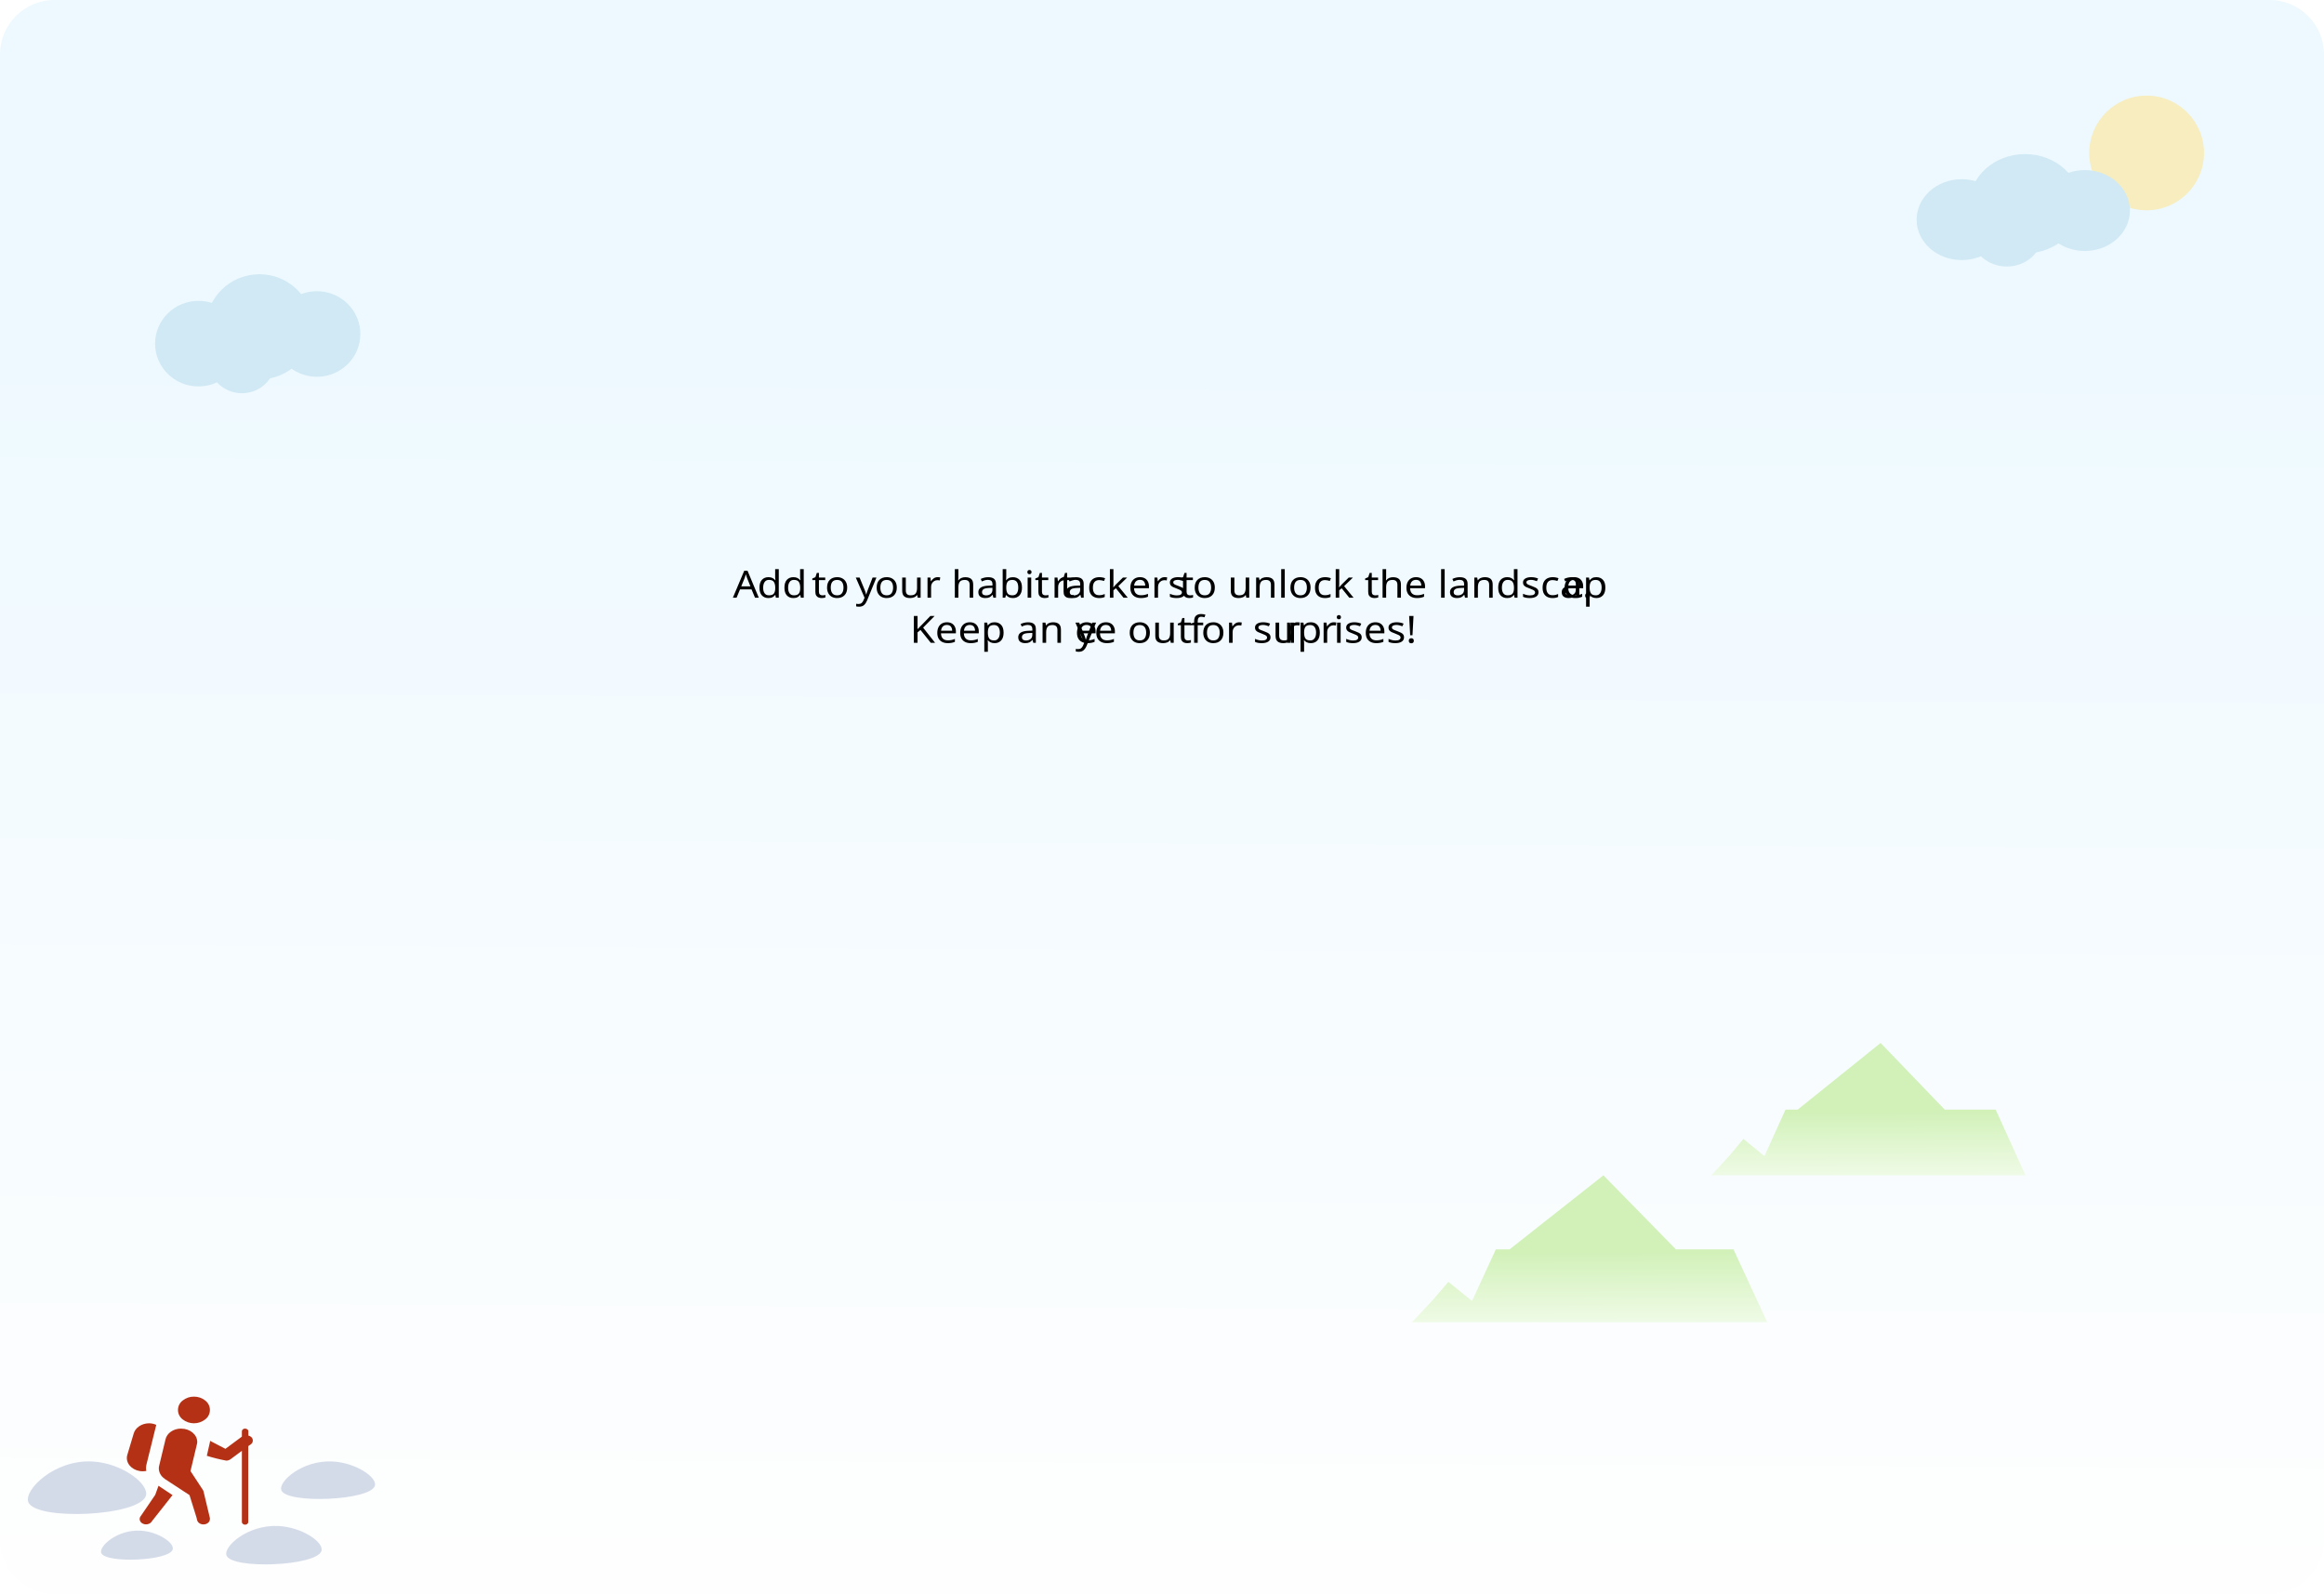
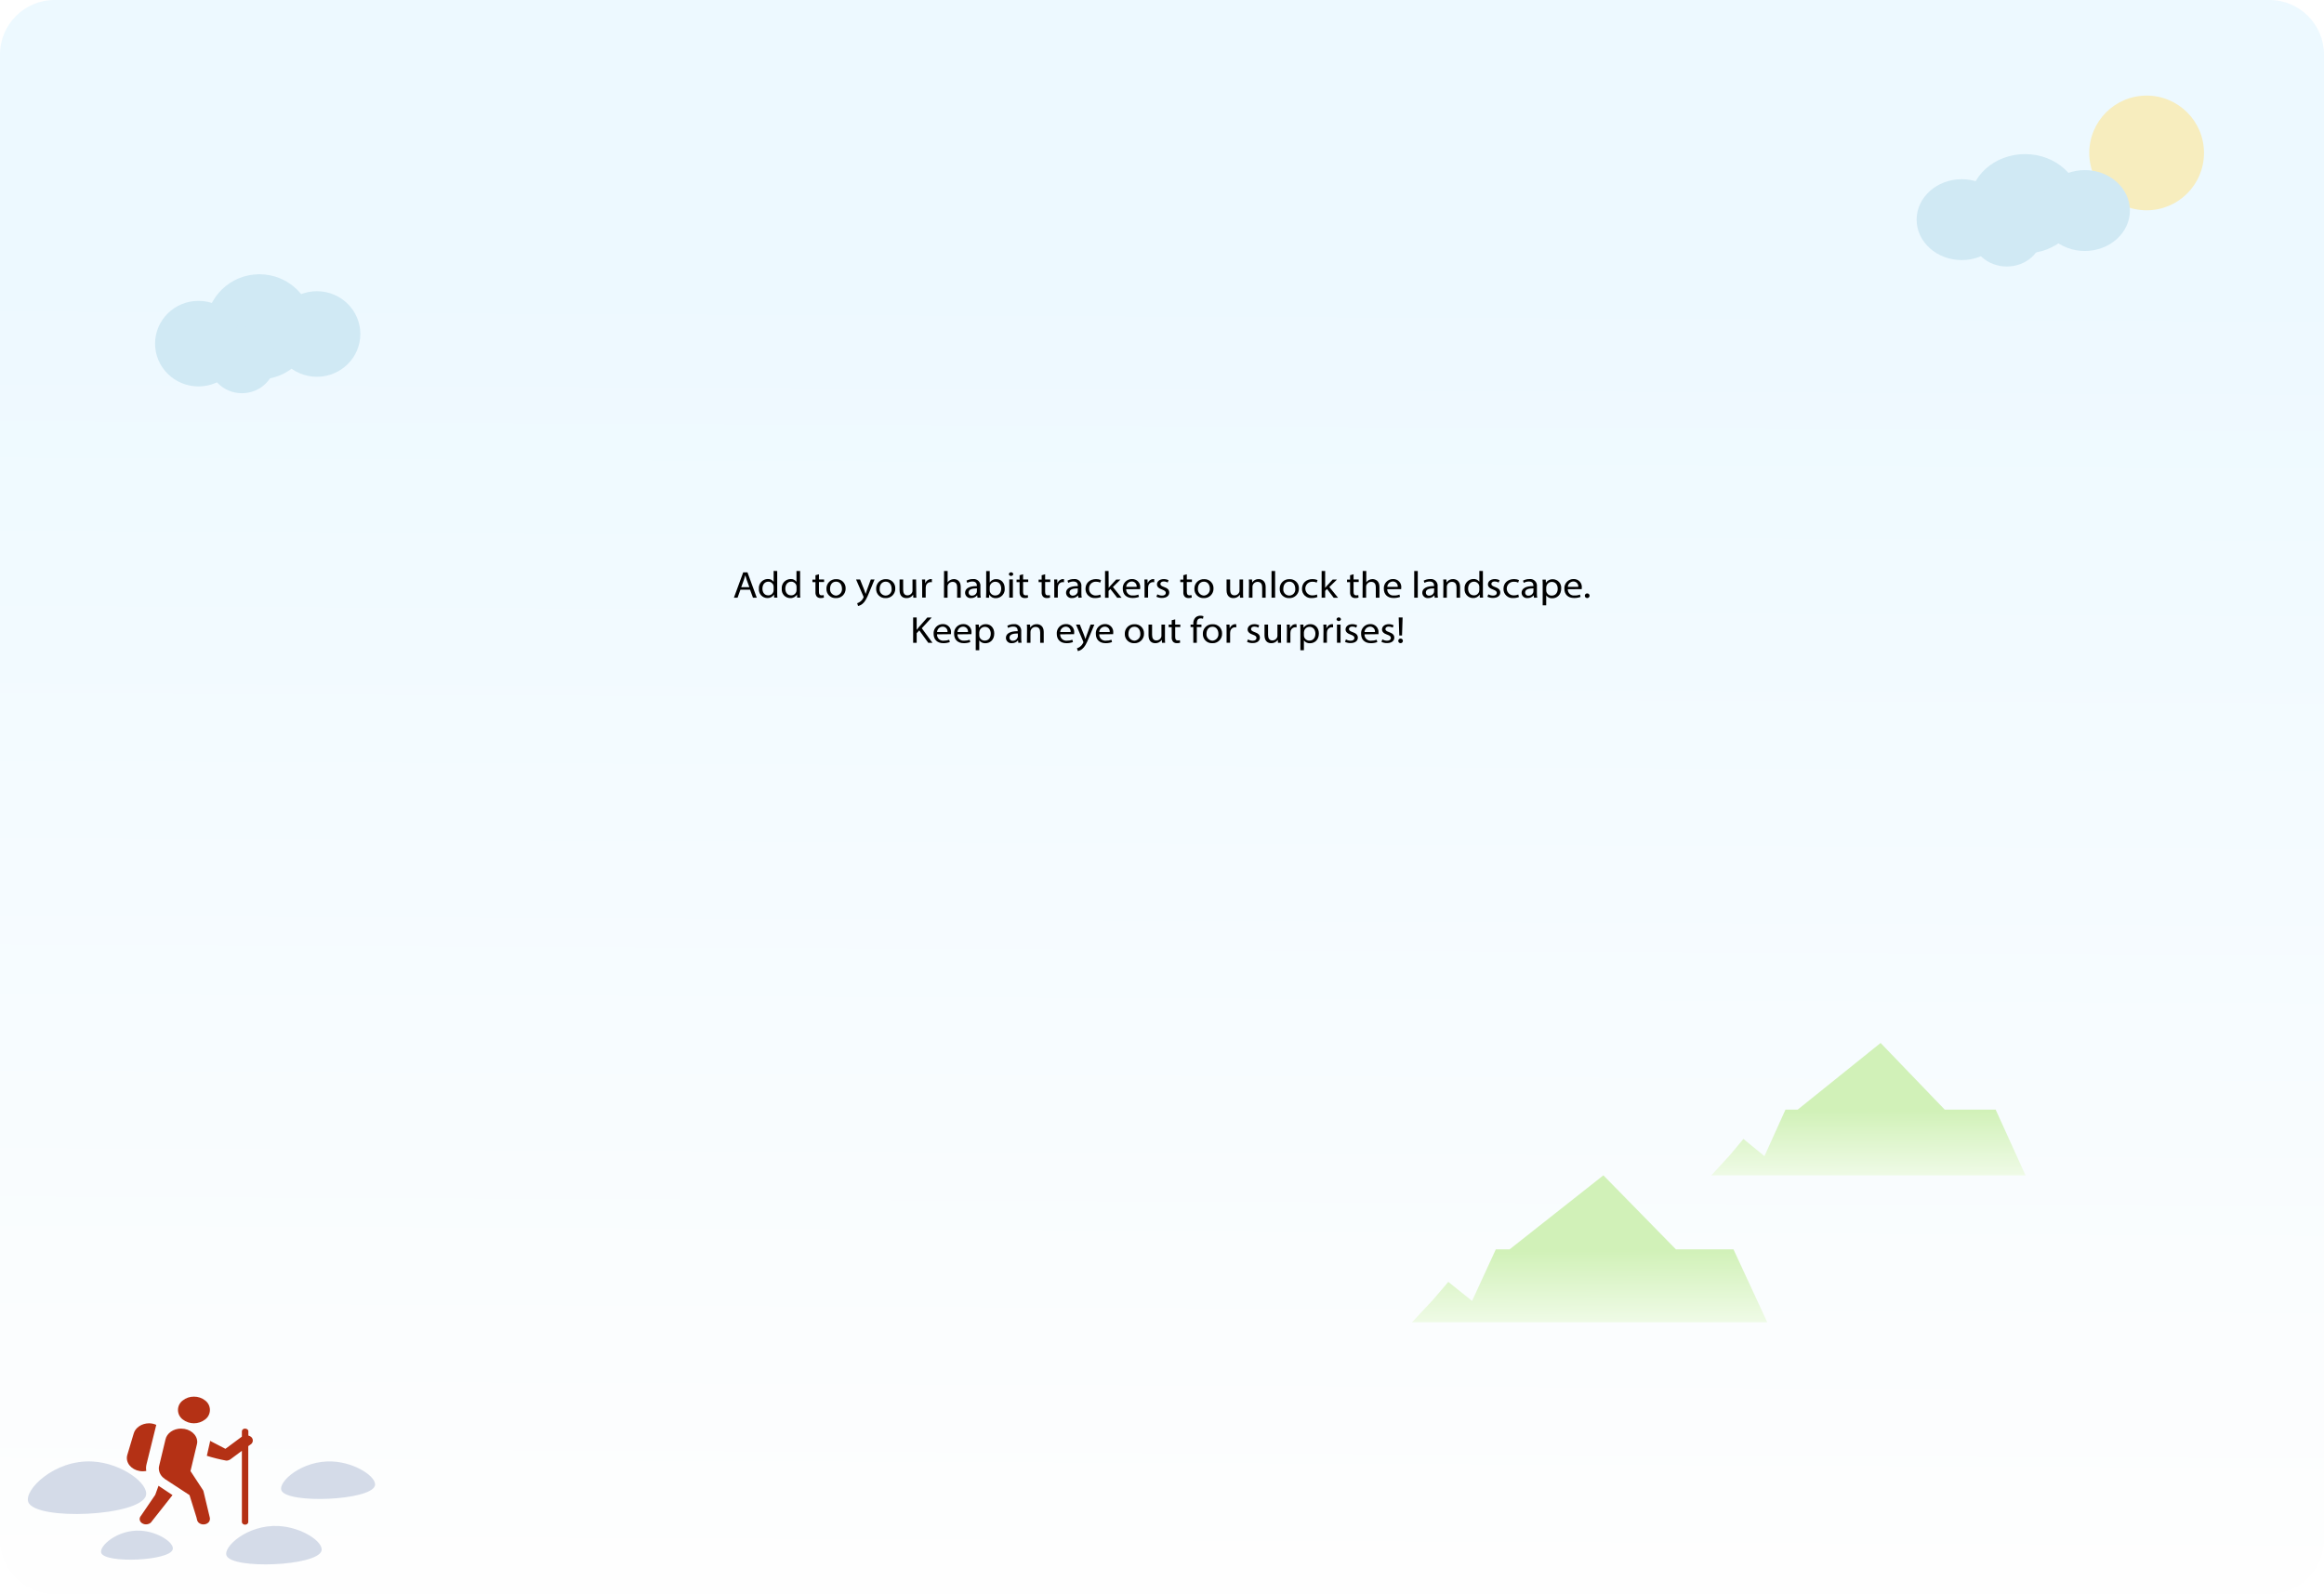
<svg xmlns="http://www.w3.org/2000/svg" xmlns:xlink="http://www.w3.org/1999/xlink" id="Layer_1" data-name="Layer 1" viewBox="0 0 1000 686">
  <defs>
-     <style>.cls-1{fill:url(#linear-gradient);}.cls-2{fill:#f7edbe;}.cls-3{fill:#d0e9f4;}.cls-4{fill:#d4dbe8;}.cls-5{fill:#b43115;}.cls-6{fill:url(#linear-gradient-2);}.cls-7{fill:url(#linear-gradient-3);}.cls-8{font-size:16.17px;font-family:MyriadPro-Regular, Myriad Pro;}.cls-9{letter-spacing:-0.01em;}.cls-10{letter-spacing:-0.01em;}.cls-11{letter-spacing:-0.01em;}.cls-12{letter-spacing:0em;}.cls-13{letter-spacing:-0.01em;}.cls-14{letter-spacing:-0.01em;}.cls-15{letter-spacing:0em;}.cls-16{letter-spacing:0em;}.cls-17{letter-spacing:0em;}</style>
+     <style>.cls-1{fill:url(#linear-gradient);}.cls-2{fill:#f7edbe;}.cls-3{fill:#d0e9f4;}.cls-4{fill:#d4dbe8;}.cls-5{fill:#b43115;}.cls-6{fill:url(#linear-gradient-2);}.cls-7{fill:url(#linear-gradient-3);}</style>
    <linearGradient id="linear-gradient" x1="498.5" y1="679.6" x2="501.61" y2="-19.19" gradientUnits="userSpaceOnUse">
      <stop offset="0" stop-color="#fefefe" />
      <stop offset="0.62" stop-color="#f1faff" />
      <stop offset="0.8" stop-color="#edf9ff" />
    </linearGradient>
    <linearGradient id="linear-gradient-2" x1="109.78" y1="843.14" x2="110" y2="779.49" gradientTransform="matrix(1, 0, 0, -1, 694, 1292)" gradientUnits="userSpaceOnUse">
      <stop offset="0.46" stop-color="#d1f1b8" />
      <stop offset="1" stop-color="#f6fdf1" />
    </linearGradient>
    <linearGradient id="linear-gradient-3" x1="-10.21" y1="786.16" x2="-9.97" y2="715.52" xlink:href="#linear-gradient-2" />
  </defs>
  <rect class="cls-1" width="1000" height="686" rx="23.47" />
  <circle class="cls-2" cx="923.68" cy="65.82" r="24.68" />
  <ellipse class="cls-3" cx="871.35" cy="87.69" rx="23.84" ry="21.37" />
  <ellipse class="cls-3" cx="844.12" cy="94.53" rx="19.41" ry="17.4" />
  <ellipse class="cls-3" cx="897.07" cy="90.61" rx="19.41" ry="17.4" />
  <ellipse class="cls-3" cx="863.53" cy="101.19" rx="15.06" ry="13.5" />
  <ellipse class="cls-3" cx="111.62" cy="140.65" rx="22.95" ry="22.62" />
  <ellipse class="cls-3" cx="85.41" cy="147.89" rx="18.68" ry="18.41" />
  <ellipse class="cls-3" cx="136.37" cy="143.74" rx="18.68" ry="18.41" />
  <ellipse class="cls-3" cx="104.1" cy="154.94" rx="14.5" ry="14.29" />
  <path class="cls-4" d="M12.18,646.45c-2-5.17,11.2-18.4,27.68-17.47,12.67.71,24.34,9.64,22.93,14.67C60.29,652.56,15.37,654.6,12.18,646.45Z" />
  <path class="cls-5" d="M83.46,601.06a7.61,7.61,0,0,0-4.87,1.68,5.1,5.1,0,0,0,0,8.11,7.88,7.88,0,0,0,9.73,0,5.1,5.1,0,0,0,0-8.11A7.6,7.6,0,0,0,83.46,601.06ZM64.2,612.53c-3.27,0-6,1.91-6.69,4.47l-2.72,9.1a5,5,0,0,0-.21,1.35c0,3.17,3.08,5.74,6.87,5.74a8,8,0,0,0,1.49-.15,6.67,6.67,0,0,1,.14-3l4.16-16.83A7.68,7.68,0,0,0,64.2,612.53Zm41.24,2.28a1.6,1.6,0,0,0-.53.09,1.5,1.5,0,0,0-.44.26,1.13,1.13,0,0,0-.29.37,1,1,0,0,0-.1.45v2.29L97,623.52l-6.62-3.44c0,.11,0,.22,0,.34L89,626.52a70.64,70.64,0,0,0,8.37,2.08A3.09,3.09,0,0,0,99.2,628l4.88-3.62V655a1,1,0,0,0,.1.45,1.17,1.17,0,0,0,.3.37,1.43,1.43,0,0,0,.45.26,1.84,1.84,0,0,0,.53.08,1.89,1.89,0,0,0,.53-.08,1.43,1.43,0,0,0,.45-.26,1.13,1.13,0,0,0,.29-.37.92.92,0,0,0,.1-.45V622.37l1-.72a2,2,0,0,0,.24-3.24,2.85,2.85,0,0,0-1.2-.61V616a.87.87,0,0,0-.1-.45,1,1,0,0,0-.3-.38,1.48,1.48,0,0,0-.46-.26A1.89,1.89,0,0,0,105.44,614.81Zm-27.49,0c-3.38,0-6.17,2-6.75,4.71h0l-2.72,11.32h0a4.89,4.89,0,0,0-.14,1.15,5.38,5.38,0,0,0,2.49,4.38l0,.06,10.71,7,3,9.61.26,1.08a2.24,2.24,0,0,0,.94,1.38,3,3,0,0,0,1.78.55,3.07,3.07,0,0,0,2-.67,2.15,2.15,0,0,0,.8-1.63,2.12,2.12,0,0,0,0-.44l-2.75-11.48a2.31,2.31,0,0,0-.44-.87l-5.15-7.85s0-.05,0-.07l2.7-11.27h0a4.56,4.56,0,0,0,.19-1.28C84.83,617.4,81.75,614.83,78,614.83Zm-9.74,24.61-1.41,3.9-6.13,9-.21.28h0l-.09.13,0,0a1.92,1.92,0,0,0-.28,1,2.15,2.15,0,0,0,.8,1.63,3.07,3.07,0,0,0,1.95.67,3.32,3.32,0,0,0,1.25-.25,2.66,2.66,0,0,0,1-.7h0l0-.05h0l9.14-11.59Z" />
  <path class="cls-4" d="M97.49,669.5c-1.63-3.77,9-13.44,22.33-12.76,10.23.52,19.64,7,18.5,10.72C136.31,674,100.06,675.46,97.49,669.5Z" />
  <path class="cls-4" d="M43.59,668.4c-1.22-2.86,6.8-10.17,16.81-9.66,7.69.4,14.78,5.33,13.92,8.11C72.8,671.78,45.53,672.9,43.59,668.4Z" />
  <path class="cls-4" d="M121.11,641.44c-1.6-3.69,8.89-13.14,22-12.47,10.06.51,19.32,6.88,18.19,10.48C159.28,645.81,123.64,647.26,121.11,641.44Z" />
  <path class="cls-6" d="M759.23,497.56l-9.05-7.4L744.47,497l-8.09,8.83H871.57l-12.85-28.27h-21.9l-27.61-28.71-35.7,28.71h-5.24Z" />
  <path class="cls-7" d="M633.42,559.88l-10.23-8.2-6.46,7.57-9.15,9.8H760.43L745.9,537.68H721.14l-31.21-31.86-40.37,31.86h-5.92Z" />
-   <text class="cls-8" transform="translate(315.36 257.22) scale(1.08 1)">
-     <tspan class="cls-9">A</tspan>
-     <tspan x="9.7" y="0">dd </tspan>
-     <tspan class="cls-10" x="31.37" y="0">t</tspan>
-     <tspan x="36.63" y="0">o </tspan>
-     <tspan class="cls-11" x="48.94" y="0">y</tspan>
-     <tspan class="cls-12" x="56.39" y="0">our habit t</tspan>
-     <tspan class="cls-13" x="126.79" y="0">r</tspan>
-     <tspan class="cls-12" x="132" y="0">ackers </tspan>
-     <tspan class="cls-10" x="177.85" y="0">t</tspan>
-     <tspan x="183.1" y="0">o unlock the landscap</tspan>
-     <tspan class="cls-9" x="330.47" y="0">e</tspan>
-     <tspan x="338.38" y="0">.</tspan>
-     <tspan x="70.54" y="19.41">Keep an e</tspan>
-     <tspan class="cls-11" x="136.45" y="19.41">y</tspan>
-     <tspan class="cls-12" x="143.9" y="19.41">e out </tspan>
-     <tspan class="cls-14" x="182" y="19.41">f</tspan>
-     <tspan class="cls-12" x="186.52" y="19.41">or su</tspan>
-     <tspan class="cls-15" x="219.43" y="19.41">r</tspan>
-     <tspan x="224.78" y="19.41">p</tspan>
-     <tspan class="cls-16" x="233.98" y="19.41">r</tspan>
-     <tspan class="cls-17" x="239.34" y="19.41">ises! </tspan>
-   </text>
+   <path d="M318.6,253.79l-1.23,3.43H315.8l4-10.9h1.83l4,10.9H324l-1.26-3.43Zm3.86-1.1-1.16-3.13c-.26-.72-.43-1.36-.61-2h0c-.18.64-.37,1.31-.6,2l-1.15,3.15Z" />
+   <path d="M334.43,245.74v9.46c0,.7,0,1.49.07,2h-1.38l-.07-1.36h0a3.16,3.16,0,0,1-2.88,1.54,3.67,3.67,0,0,1-3.62-4,3.86,3.86,0,0,1,3.79-4.2,2.87,2.87,0,0,1,2.55,1.19h0v-4.67Zm-1.54,6.84a2.46,2.46,0,0,0-.07-.6,2.24,2.24,0,0,0-2.22-1.65c-1.59,0-2.53,1.3-2.53,3,0,1.58.84,2.89,2.5,2.89a2.27,2.27,0,0,0,2.25-1.7,2.37,2.37,0,0,0,.07-.61Z" />
+   <path d="M344.28,245.74v9.46c0,.7,0,1.49.07,2H343l-.07-1.36h0A3.16,3.16,0,0,1,340,257.4a3.67,3.67,0,0,1-3.62-4,3.85,3.85,0,0,1,3.79-4.2,2.89,2.89,0,0,1,2.55,1.19h0v-4.67Zm-1.53,6.84a2.46,2.46,0,0,0-.07-.6,2.24,2.24,0,0,0-2.22-1.65c-1.59,0-2.54,1.3-2.54,3,0,1.58.84,2.89,2.5,2.89a2.29,2.29,0,0,0,2.26-1.7,2.37,2.37,0,0,0,.07-.61Z" />
+   <path d="M352.39,247.15v2.24h2.21v1.09h-2.21v4.22c0,1,.3,1.52,1.16,1.52a3.56,3.56,0,0,0,.89-.1l.07,1.07a4.15,4.15,0,0,1-1.36.19,2.24,2.24,0,0,1-1.66-.59,2.76,2.76,0,0,1-.6-2v-4.27h-1.31v-1.09h1.31v-1.87Z" />
+   <path d="M363.87,253.24a4,4,0,0,1-4.21,4.16,3.86,3.86,0,0,1-4.05-4,4,4,0,0,1,4.19-4.15A3.84,3.84,0,0,1,363.87,253.24Zm-6.7.08a2.72,2.72,0,0,0,2.56,3,2.75,2.75,0,0,0,2.57-3c0-1.33-.71-3-2.53-3S357.17,251.84,357.17,253.32Z" />
+   <path d="M370.08,249.39l1.85,4.63c.19.52.4,1.13.54,1.6h0c.16-.47.33-1.07.54-1.63l1.68-4.6h1.62l-2.3,5.58c-1.1,2.69-1.85,4.06-2.9,4.9a4.36,4.36,0,0,1-1.89.93l-.38-1.2a4,4,0,0,0,1.34-.7,4.27,4.27,0,0,0,1.29-1.58,1.06,1.06,0,0,0,.13-.34,1.23,1.23,0,0,0-.11-.37l-3.13-7.22Z" />
+   <path d="M385.23,253.24A4,4,0,0,1,381,257.4a3.86,3.86,0,0,1-4-4,4,4,0,0,1,4.19-4.15A3.84,3.84,0,0,1,385.23,253.24Zm-6.71.08a2.6,2.6,0,1,0,5.14,0c0-1.33-.72-3-2.53-3S378.52,251.84,378.52,253.32Z" />
+   <path d="M394.25,255.09c0,.81,0,1.52.07,2.13H393l-.09-1.28h0A3.22,3.22,0,0,1,390,257.4c-1.33,0-2.92-.68-2.92-3.43v-4.58h1.54v4.34c0,1.49.49,2.49,1.88,2.49a2.2,2.2,0,0,0,2-1.3,1.85,1.85,0,0,0,.14-.72v-4.81h1.54Z" />
+   <path d="M396.8,251.84c0-.93,0-1.72-.07-2.45h1.35l.05,1.54h.07a2.5,2.5,0,0,1,2.34-1.71,1.94,1.94,0,0,1,.44,0v1.35a2.12,2.12,0,0,0-.53-.05,2.09,2.09,0,0,0-2.06,1.83,4.18,4.18,0,0,0-.07.66v4.17H396.8Z" />
+   <path d="M406.22,245.74h1.54v4.88h0a2.78,2.78,0,0,1,1.11-1,3.35,3.35,0,0,1,1.57-.4c1.13,0,2.95.64,2.95,3.34v4.66h-1.54v-4.49c0-1.27-.5-2.33-1.95-2.33a2.19,2.19,0,0,0-2.07,1.42,1.71,1.71,0,0,0-.1.68v4.72h-1.54Z" />
+   <path d="M420.6,257.22l-.12-1h-.05a3.22,3.22,0,0,1-2.59,1.17,2.33,2.33,0,0,1-2.58-2.25c0-1.89,1.81-2.93,5.08-2.91v-.16c0-.65-.19-1.81-1.92-1.81a4.39,4.39,0,0,0-2.2.58l-.35-.94a5.57,5.57,0,0,1,2.78-.69,2.86,2.86,0,0,1,3.21,3.2v2.93a10.63,10.63,0,0,0,.14,1.87Zm-.22-4c-1.68,0-3.59.24-3.59,1.76a1.32,1.32,0,0,0,1.46,1.36,2.1,2.1,0,0,0,2-1.31,1.5,1.5,0,0,0,.09-.45Z" />
+   <path d="M424.28,257.22c0-.53.07-1.32.07-2v-9.46h1.52v4.91h0a3.21,3.21,0,0,1,2.88-1.43c2.1,0,3.58,1.61,3.57,4a3.84,3.84,0,0,1-3.79,4.19,3.06,3.06,0,0,1-2.83-1.47h-.06l-.07,1.29Zm1.59-3.14a2.85,2.85,0,0,0,.06.52,2.35,2.35,0,0,0,2.31,1.67c1.61,0,2.57-1.22,2.57-3,0-1.57-.87-2.91-2.52-2.91a2.43,2.43,0,0,0-2.34,1.74,3.12,3.12,0,0,0-.08.59Z" />
+   <path d="M436,247.19a1,1,0,0,1-1.9,0,.9.9,0,0,1,1-.89A.88.88,0,0,1,436,247.19Zm-1.71,10v-7.83h1.54v7.83Z" />
+   <path d="M440.23,247.15v2.24h2.2v1.09h-2.2v4.22c0,1,.3,1.52,1.15,1.52a3.5,3.5,0,0,0,.89-.1l.07,1.07a4.06,4.06,0,0,1-1.36.19,2.27,2.27,0,0,1-1.66-.59,2.8,2.8,0,0,1-.59-2v-4.27h-1.31v-1.09h1.31v-1.87Z" />
+   <path d="M449.72,247.15v2.24h2.2v1.09h-2.2v4.22c0,1,.3,1.52,1.15,1.52a3.56,3.56,0,0,0,.89-.1l.07,1.07a4.06,4.06,0,0,1-1.36.19,2.25,2.25,0,0,1-1.66-.59,2.76,2.76,0,0,1-.59-2v-4.27h-1.31v-1.09h1.31v-1.87Z" />
+   <path d="M453.65,251.84c0-.93,0-1.72-.07-2.45h1.35l.05,1.54h.07a2.5,2.5,0,0,1,2.34-1.71,1.94,1.94,0,0,1,.44,0v1.35a2.12,2.12,0,0,0-.53-.05,2.09,2.09,0,0,0-2.06,1.83,4.18,4.18,0,0,0-.07.66v4.17h-1.52Z" />
+   <path d="M464,257.22l-.12-1h0a3.22,3.22,0,0,1-2.59,1.17,2.33,2.33,0,0,1-2.58-2.25c0-1.89,1.81-2.93,5.08-2.91v-.16c0-.65-.19-1.81-1.92-1.81a4.39,4.39,0,0,0-2.2.58l-.35-.94a5.57,5.57,0,0,1,2.78-.69,2.86,2.86,0,0,1,3.21,3.2v2.93a10.63,10.63,0,0,0,.14,1.87Zm-.22-4c-1.68,0-3.59.24-3.59,1.76a1.32,1.32,0,0,0,1.45,1.36,2.12,2.12,0,0,0,2-1.31,1.5,1.5,0,0,0,.09-.45Z" />
+   <path d="M473.73,256.93a6.12,6.12,0,0,1-2.43.45,3.87,3.87,0,0,1-4.21-4c0-2.41,1.78-4.16,4.54-4.16a5.41,5.41,0,0,1,2.14.41l-.35,1.1a3.75,3.75,0,0,0-1.79-.38,2.81,2.81,0,0,0-3,3,2.78,2.78,0,0,0,2.93,2.93,4.62,4.62,0,0,0,1.89-.39Z" />
+   <path d="M477.05,253h0c.21-.27.5-.61.75-.89l2.48-2.7h1.85l-3.26,3.22,3.72,4.61h-1.87l-2.92-3.75-.79.81v2.94h-1.52V245.74h1.52Z" />
+   <path d="M484.59,253.57a2.61,2.61,0,0,0,2.9,2.71,5.9,5.9,0,0,0,2.34-.4l.26,1a7.48,7.48,0,0,1-2.81.48c-2.61,0-4.16-1.58-4.16-3.94a3.91,3.91,0,0,1,4-4.22,3.4,3.4,0,0,1,3.5,3.68c0,.29,0,.52-.05.67Zm4.5-1a2.08,2.08,0,0,0-2.13-2.32,2.46,2.46,0,0,0-2.36,2.32Z" />
+   <path d="M492.49,251.84c0-.93,0-1.72-.07-2.45h1.34l.05,1.54h.07a2.51,2.51,0,0,1,2.34-1.71,1.94,1.94,0,0,1,.44,0v1.35a2,2,0,0,0-.52-.05,2.08,2.08,0,0,0-2.06,1.83,3.26,3.26,0,0,0-.07.66v4.17h-1.52Z" />
+   <path d="M498,255.77a4.32,4.32,0,0,0,2,.56c1.12,0,1.64-.52,1.64-1.16s-.44-1-1.57-1.44c-1.52-.5-2.24-1.28-2.24-2.22,0-1.26,1.1-2.29,2.92-2.29a4.49,4.49,0,0,1,2.08.48l-.39,1a3.4,3.4,0,0,0-1.73-.46c-.9,0-1.41.49-1.41,1.07s.51.94,1.61,1.33c1.46.51,2.21,1.19,2.21,2.36,0,1.37-1.15,2.34-3.16,2.34a5.16,5.16,0,0,1-2.37-.53Z" />
+   <path d="M510.68,247.15v2.24h2.2v1.09h-2.2v4.22c0,1,.3,1.52,1.15,1.52a3.56,3.56,0,0,0,.89-.1l.07,1.07a4.15,4.15,0,0,1-1.36.19,2.25,2.25,0,0,1-1.66-.59,2.76,2.76,0,0,1-.59-2v-4.27h-1.32v-1.09h1.32v-1.87Z" />
+   <path d="M522.16,253.24A4,4,0,0,1,518,257.4a3.87,3.87,0,0,1-4.06-4,4,4,0,0,1,4.2-4.15A3.84,3.84,0,0,1,522.16,253.24Zm-6.71.08a2.73,2.73,0,0,0,2.57,3,2.76,2.76,0,0,0,2.57-3c0-1.33-.72-3-2.54-3S515.45,251.84,515.45,253.32Z" />
+   <path d="M534.88,255.09c0,.81,0,1.52.07,2.13h-1.36l-.09-1.28h0a3.26,3.26,0,0,1-2.8,1.46c-1.33,0-2.92-.68-2.92-3.43v-4.58h1.54v4.34c0,1.49.49,2.49,1.89,2.49a2.2,2.2,0,0,0,2-1.3,1.85,1.85,0,0,0,.14-.72v-4.81h1.54Z" />
+   <path d="M537.43,251.51c0-.81,0-1.47-.07-2.12h1.37l.08,1.3h0a3.14,3.14,0,0,1,2.79-1.47c1.18,0,3,.64,3,3.33v4.67H543.1v-4.51c0-1.26-.51-2.31-2-2.31a2.16,2.16,0,0,0-2.06,1.45,1.92,1.92,0,0,0-.11.67v4.7h-1.54Z" />
+   <path d="M547.13,245.74h1.54v11.48h-1.54Z" />
+   <path d="M558.91,253.24a4,4,0,0,1-4.21,4.16,3.86,3.86,0,0,1-4.05-4,4,4,0,0,1,4.19-4.15A3.84,3.84,0,0,1,558.91,253.24Zm-6.71.08a2.6,2.6,0,1,0,5.14,0c0-1.33-.72-3-2.53-3S552.2,251.84,552.2,253.32Z" />
+   <path d="M566.88,256.93a6.12,6.12,0,0,1-2.43.45,3.87,3.87,0,0,1-4.21-4c0-2.41,1.78-4.16,4.54-4.16a5.41,5.41,0,0,1,2.14.41l-.35,1.1a3.75,3.75,0,0,0-1.79-.38,2.95,2.95,0,1,0,0,5.89,4.66,4.66,0,0,0,1.89-.39Z" />
+   <path d="M570.2,253h0c.21-.27.5-.61.75-.89l2.48-2.7h1.85l-3.27,3.22,3.73,4.61h-1.87L571,253.47l-.79.81v2.94h-1.52V245.74h1.52Z" />
+   <path d="M582.43,247.15v2.24h2.21v1.09h-2.21v4.22c0,1,.3,1.52,1.16,1.52a3.56,3.56,0,0,0,.89-.1l.07,1.07a4.15,4.15,0,0,1-1.36.19,2.24,2.24,0,0,1-1.66-.59,2.76,2.76,0,0,1-.6-2v-4.27h-1.31v-1.09h1.31v-1.87Z" />
+   <path d="M586.37,245.74h1.53v4.88h0a2.75,2.75,0,0,1,1.1-1,3.38,3.38,0,0,1,1.57-.4c1.14,0,3,.64,3,3.34v4.66H592v-4.49c0-1.27-.51-2.33-2-2.33a2.19,2.19,0,0,0-2.06,1.42,1.54,1.54,0,0,0-.11.68v4.72h-1.53Z" />
+   <path d="M596.92,253.57a2.62,2.62,0,0,0,2.9,2.71,5.92,5.92,0,0,0,2.35-.4l.26,1a7.49,7.49,0,0,1-2.82.48c-2.6,0-4.15-1.58-4.15-3.94a3.91,3.91,0,0,1,4-4.22,3.4,3.4,0,0,1,3.5,3.68,4.55,4.55,0,0,1-.06.67Zm4.51-1a2.08,2.08,0,0,0-2.13-2.32,2.45,2.45,0,0,0-2.36,2.32Z" />
+   <path d="M608.53,245.74h1.53v11.48h-1.53Z" />
+   <path d="M617.34,257.22l-.13-1h-.05a3.22,3.22,0,0,1-2.59,1.17,2.33,2.33,0,0,1-2.58-2.25c0-1.89,1.82-2.93,5.08-2.91v-.16c0-.65-.19-1.81-1.92-1.81a4.39,4.39,0,0,0-2.2.58l-.35-.94a5.57,5.57,0,0,1,2.78-.69,2.86,2.86,0,0,1,3.21,3.2v2.93a10.63,10.63,0,0,0,.14,1.87Zm-.23-4c-1.68,0-3.58.24-3.58,1.76a1.31,1.31,0,0,0,1.45,1.36,2.09,2.09,0,0,0,2-1.31,1.5,1.5,0,0,0,.09-.45Z" />
+   <path d="M621.08,251.51c0-.81,0-1.47-.07-2.12h1.36l.09,1.3h0a3.15,3.15,0,0,1,2.8-1.47c1.17,0,3,.64,3,3.33v4.67h-1.53v-4.51c0-1.26-.51-2.31-2-2.31a2.16,2.16,0,0,0-2.06,1.45,1.92,1.92,0,0,0-.11.67v4.7h-1.53Z" />
+   <path d="M638.08,245.74v9.46c0,.7,0,1.49.07,2h-1.38l-.07-1.36h0a3.16,3.16,0,0,1-2.88,1.54,3.68,3.68,0,0,1-3.62-4,3.86,3.86,0,0,1,3.79-4.2,2.91,2.91,0,0,1,2.56,1.19h0v-4.67Zm-1.54,6.84a2.46,2.46,0,0,0-.07-.6,2.24,2.24,0,0,0-2.22-1.65c-1.59,0-2.53,1.3-2.53,3,0,1.58.84,2.89,2.5,2.89a2.27,2.27,0,0,0,2.25-1.7,2.37,2.37,0,0,0,.07-.61Z" />
+   <path d="M640.42,255.77a4.35,4.35,0,0,0,2,.56c1.12,0,1.64-.52,1.64-1.16s-.44-1-1.57-1.44c-1.52-.5-2.24-1.28-2.24-2.22,0-1.26,1.1-2.29,2.92-2.29a4.46,4.46,0,0,1,2.08.48l-.39,1a3.39,3.39,0,0,0-1.72-.46c-.91,0-1.42.49-1.42,1.07s.51.94,1.61,1.33c1.47.51,2.22,1.19,2.22,2.36,0,1.37-1.16,2.34-3.17,2.34a5.16,5.16,0,0,1-2.37-.53Z" />
+   <path d="M653.58,256.93a6.12,6.12,0,0,1-2.43.45,3.87,3.87,0,0,1-4.21-4c0-2.41,1.78-4.16,4.54-4.16a5.32,5.32,0,0,1,2.13.41l-.34,1.1a3.75,3.75,0,0,0-1.79-.38,2.95,2.95,0,1,0-.05,5.89,4.66,4.66,0,0,0,1.89-.39Z" />
+   <path d="M660.06,257.22l-.12-1h-.05a3.22,3.22,0,0,1-2.59,1.17,2.33,2.33,0,0,1-2.58-2.25c0-1.89,1.82-2.93,5.08-2.91v-.16c0-.65-.19-1.81-1.92-1.81a4.39,4.39,0,0,0-2.2.58l-.35-.94a5.57,5.57,0,0,1,2.78-.69,2.86,2.86,0,0,1,3.21,3.2v2.93a10.63,10.63,0,0,0,.14,1.87Zm-.22-4c-1.68,0-3.58.24-3.58,1.76a1.31,1.31,0,0,0,1.45,1.36,2.09,2.09,0,0,0,2-1.31,1.5,1.5,0,0,0,.09-.45Z" />
+   <path d="M663.81,252c0-1,0-1.81-.07-2.56h1.38l.07,1.35h0a3.39,3.39,0,0,1,3-1.52,3.65,3.65,0,0,1,3.58,4c0,2.82-1.85,4.21-3.85,4.21a3,3,0,0,1-2.6-1.23h0v4.25h-1.52Zm1.52,2.09a2.63,2.63,0,0,0,.07.58,2.34,2.34,0,0,0,2.3,1.66c1.63,0,2.57-1.23,2.57-3,0-1.57-.89-2.91-2.52-2.91a2.42,2.42,0,0,0-2.32,1.76,2.27,2.27,0,0,0-.1.58Z" />
+   <path d="M674.61,253.57a2.61,2.61,0,0,0,2.9,2.71,5.9,5.9,0,0,0,2.34-.4l.26,1a7.48,7.48,0,0,1-2.81.48c-2.61,0-4.16-1.58-4.16-3.94a3.91,3.91,0,0,1,4-4.22,3.4,3.4,0,0,1,3.5,3.68c0,.29,0,.52-.05.67Zm4.5-1a2.08,2.08,0,0,0-2.13-2.32,2.46,2.46,0,0,0-2.36,2.32Z" />
+   <path d="M681.93,256.38a1,1,0,0,1,1.05-1,1,1,0,1,1,0,2A1,1,0,0,1,681.93,256.38Z" />
+   <path d="M392.92,265.73h1.52V271h.06c.31-.42.62-.8.92-1.16l3.6-4.09h1.89l-4.27,4.62,4.6,6.28h-1.8l-3.88-5.35-1.12,1.19v4.16h-1.52Z" />
+   <path d="M403.2,273a2.61,2.61,0,0,0,2.9,2.72,6.09,6.09,0,0,0,2.34-.4l.26,1a7.48,7.48,0,0,1-2.81.48c-2.6,0-4.16-1.58-4.16-4a3.92,3.92,0,0,1,4-4.22,3.4,3.4,0,0,1,3.49,3.69,4.54,4.54,0,0,1-.05.66Zm4.51-1a2.08,2.08,0,0,0-2.13-2.31,2.44,2.44,0,0,0-2.36,2.31Z" />
+   <path d="M412,273a2.62,2.62,0,0,0,2.9,2.72,6.11,6.11,0,0,0,2.35-.4l.26,1a7.48,7.48,0,0,1-2.81.48c-2.61,0-4.16-1.58-4.16-4a3.91,3.91,0,0,1,4-4.22,3.41,3.41,0,0,1,3.5,3.69,4.26,4.26,0,0,1-.06.66Zm4.51-1a2.07,2.07,0,0,0-2.13-2.31A2.45,2.45,0,0,0,412,272Z" />
+   <path d="M419.85,271.36c0-1,0-1.82-.07-2.56h1.38l.07,1.34h0a3.39,3.39,0,0,1,3-1.52c2.05,0,3.59,1.6,3.59,4,0,2.82-1.86,4.21-3.85,4.21a3.05,3.05,0,0,1-2.6-1.23h0v4.25h-1.52Zm1.52,2.08a3.29,3.29,0,0,0,.07.58,2.35,2.35,0,0,0,2.31,1.67c1.62,0,2.57-1.23,2.57-3,0-1.57-.89-2.92-2.52-2.92a2.42,2.42,0,0,0-2.32,1.77,2.29,2.29,0,0,0-.11.58Z" />
+   <path d="M438.18,276.63l-.12-1H438a3.22,3.22,0,0,1-2.59,1.17,2.33,2.33,0,0,1-2.58-2.25c0-1.89,1.82-2.93,5.08-2.91v-.16c0-.65-.19-1.82-1.92-1.82a4.43,4.43,0,0,0-2.2.59l-.35-.94a5.57,5.57,0,0,1,2.78-.7,2.87,2.87,0,0,1,3.21,3.21v2.92a10.67,10.67,0,0,0,.14,1.88Zm-.22-4c-1.68,0-3.58.25-3.58,1.77a1.31,1.31,0,0,0,1.45,1.36,2.09,2.09,0,0,0,2-1.31A1.5,1.5,0,0,0,438,274Z" />
+   <path d="M441.93,270.92c0-.81,0-1.47-.07-2.12h1.36l.09,1.29h0a3.17,3.17,0,0,1,2.8-1.47c1.17,0,3,.65,3,3.33v4.68h-1.53v-4.51c0-1.27-.51-2.32-2-2.32a2.17,2.17,0,0,0-2.06,1.46,1.9,1.9,0,0,0-.11.66v4.71h-1.53Z" />
+   <path d="M456.19,273a2.61,2.61,0,0,0,2.9,2.72,6.09,6.09,0,0,0,2.34-.4l.26,1a7.48,7.48,0,0,1-2.81.48c-2.61,0-4.16-1.58-4.16-4a3.91,3.91,0,0,1,4-4.22,3.4,3.4,0,0,1,3.5,3.69c0,.29,0,.52-.05.66Zm4.5-1a2.07,2.07,0,0,0-2.13-2.31A2.46,2.46,0,0,0,456.2,272Z" />
+   <path d="M464.65,268.8l1.85,4.63c.19.51.4,1.13.54,1.6h0c.16-.47.34-1.07.55-1.64l1.67-4.59h1.63l-2.31,5.58c-1.1,2.69-1.85,4.06-2.9,4.9a4.15,4.15,0,0,1-1.89.92l-.38-1.19a4.37,4.37,0,0,0,1.35-.7,4.55,4.55,0,0,0,1.29-1.58,1,1,0,0,0,.12-.34,1.17,1.17,0,0,0-.1-.38L463,268.8Z" />
+   <path d="M473,273a2.61,2.61,0,0,0,2.9,2.72,6.09,6.09,0,0,0,2.34-.4l.26,1a7.43,7.43,0,0,1-2.81.48c-2.6,0-4.16-1.58-4.16-4a3.92,3.92,0,0,1,4-4.22,3.4,3.4,0,0,1,3.49,3.69,4.54,4.54,0,0,1-.05.66Zm4.51-1a2.08,2.08,0,0,0-2.13-2.31A2.44,2.44,0,0,0,473,272Z" />
+   <path d="M492.26,272.65a4,4,0,0,1-4.21,4.16,3.87,3.87,0,0,1-4.06-4,4,4,0,0,1,4.19-4.16A3.86,3.86,0,0,1,492.26,272.65Zm-6.71.08a2.72,2.72,0,0,0,2.57,3,2.75,2.75,0,0,0,2.56-3c0-1.33-.71-3-2.53-3S485.55,271.24,485.55,272.73Z" />
+   <path d="M501.27,274.49c0,.81,0,1.52.07,2.14H500l-.09-1.28h0a3.23,3.23,0,0,1-2.8,1.46c-1.32,0-2.91-.68-2.91-3.43V268.8h1.53v4.34c0,1.48.49,2.49,1.89,2.49a2.23,2.23,0,0,0,2-1.3,2.11,2.11,0,0,0,.14-.73v-4.8h1.53Z" />
+   <path d="M505.68,266.55v2.25h2.2v1.08h-2.2v4.23c0,1,.3,1.52,1.15,1.52a3.56,3.56,0,0,0,.89-.1l.07,1.07a4.11,4.11,0,0,1-1.36.19,2.22,2.22,0,0,1-1.66-.6,2.73,2.73,0,0,1-.59-2v-4.27h-1.31V268.8h1.31v-1.88Z" />
+   <path d="M513.47,276.63v-6.75h-1.18V268.8h1.18v-.37a3.54,3.54,0,0,1,1-2.73,3.08,3.08,0,0,1,2.06-.73,3.84,3.84,0,0,1,1.31.22l-.21,1.1a2.56,2.56,0,0,0-1-.17c-1.31,0-1.65,1.06-1.65,2.26v.42h2v1.08h-2v6.75Z" />
+   <path d="M525.85,272.65a4,4,0,0,1-4.21,4.16,3.87,3.87,0,0,1-4.06-4,4,4,0,0,1,4.19-4.16A3.86,3.86,0,0,1,525.85,272.65Zm-6.71.08a2.72,2.72,0,0,0,2.57,3,2.75,2.75,0,0,0,2.56-3c0-1.33-.71-3-2.53-3S519.14,271.24,519.14,272.73Z" />
+   <path d="M527.79,271.24c0-.92,0-1.71-.07-2.44h1.34l.06,1.54h.07a2.51,2.51,0,0,1,2.34-1.72,1.88,1.88,0,0,1,.43.05V270a2.54,2.54,0,0,0-.52-.05,2.1,2.1,0,0,0-2.06,1.83,3.36,3.36,0,0,0-.07.67v4.17h-1.52Z" />
+   <path d="M537,275.17a4.19,4.19,0,0,0,2,.57c1.12,0,1.65-.52,1.65-1.17s-.44-1.05-1.58-1.43c-1.52-.51-2.23-1.28-2.23-2.22,0-1.26,1.1-2.3,2.92-2.3a4.44,4.44,0,0,1,2.07.49l-.38,1a3.51,3.51,0,0,0-1.73-.45c-.91,0-1.41.49-1.41,1.07s.5.94,1.6,1.32c1.47.52,2.22,1.2,2.22,2.37,0,1.37-1.15,2.34-3.16,2.34a5.2,5.2,0,0,1-2.38-.53Z" />
+   <path d="M551.2,274.49c0,.81,0,1.52.07,2.14h-1.36l-.09-1.28h0a3.23,3.23,0,0,1-2.8,1.46c-1.32,0-2.91-.68-2.91-3.43V268.8h1.53v4.34c0,1.48.49,2.49,1.89,2.49a2.23,2.23,0,0,0,2-1.3,2.11,2.11,0,0,0,.14-.73v-4.8h1.53Z" />
+   <path d="M553.76,271.24c0-.92,0-1.71-.07-2.44H555l.06,1.54h.07a2.51,2.51,0,0,1,2.34-1.72,1.88,1.88,0,0,1,.43.05V270a2.54,2.54,0,0,0-.52-.05,2.1,2.1,0,0,0-2.06,1.83,3.36,3.36,0,0,0-.07.67v4.17h-1.52Z" />
+   <path d="M559.54,271.36c0-1,0-1.82-.07-2.56h1.38l.07,1.34h0a3.39,3.39,0,0,1,3-1.52c2,0,3.58,1.6,3.58,4,0,2.82-1.85,4.21-3.84,4.21a3,3,0,0,1-2.6-1.23h0v4.25h-1.52Zm1.52,2.08a3.29,3.29,0,0,0,.07.58,2.35,2.35,0,0,0,2.31,1.67c1.62,0,2.57-1.23,2.57-3,0-1.57-.89-2.92-2.52-2.92a2.41,2.41,0,0,0-2.32,1.77,1.92,1.92,0,0,0-.11.58Z" />
+   <path d="M569.49,271.24c0-.92,0-1.71-.07-2.44h1.34l0,1.54h.07a2.53,2.53,0,0,1,2.35-1.72,1.88,1.88,0,0,1,.43.05V270a2.62,2.62,0,0,0-.52-.05,2.1,2.1,0,0,0-2.06,1.83,3.36,3.36,0,0,0-.07.67v4.17h-1.52Z" />
+   <path d="M577,266.6a1,1,0,0,1-1.9,0,.9.9,0,0,1,1-.89A.88.88,0,0,1,577,266.6Zm-1.71,10V268.8h1.54v7.83Z" />
+   <path d="M579.15,275.17a4.2,4.2,0,0,0,2,.57c1.12,0,1.64-.52,1.64-1.17s-.44-1.05-1.57-1.43c-1.52-.51-2.24-1.28-2.24-2.22,0-1.26,1.1-2.3,2.92-2.3a4.49,4.49,0,0,1,2.08.49l-.39,1a3.51,3.51,0,0,0-1.73-.45c-.91,0-1.41.49-1.41,1.07s.5.94,1.61,1.32c1.46.52,2.21,1.2,2.21,2.37,0,1.37-1.15,2.34-3.16,2.34a5.16,5.16,0,0,1-2.37-.53Z" />
+   <path d="M587.14,273a2.61,2.61,0,0,0,2.9,2.72,6.09,6.09,0,0,0,2.34-.4l.26,1a7.48,7.48,0,0,1-2.81.48c-2.61,0-4.16-1.58-4.16-4a3.92,3.92,0,0,1,4-4.22,3.4,3.4,0,0,1,3.49,3.69c0,.29,0,.52,0,.66Zm4.5-1a2.07,2.07,0,0,0-2.13-2.31,2.46,2.46,0,0,0-2.36,2.31Z" />
+   <path d="M594.83,275.17a4.16,4.16,0,0,0,2,.57c1.12,0,1.65-.52,1.65-1.17s-.44-1.05-1.58-1.43c-1.52-.51-2.23-1.28-2.23-2.22,0-1.26,1.1-2.3,2.91-2.3a4.45,4.45,0,0,1,2.08.49l-.38,1a3.51,3.51,0,0,0-1.73-.45c-.91,0-1.42.49-1.42,1.07s.51.94,1.61,1.32c1.47.52,2.22,1.2,2.22,2.37,0,1.37-1.15,2.34-3.16,2.34a5.2,5.2,0,0,1-2.38-.53Z" />
+   <path d="M601.66,275.8a1,1,0,0,1,1-1,1,1,0,0,1,1,1,1,1,0,0,1-1,1A1,1,0,0,1,601.66,275.8Zm.44-2.31-.25-7.76h1.68l-.25,7.76Z" />
</svg>
